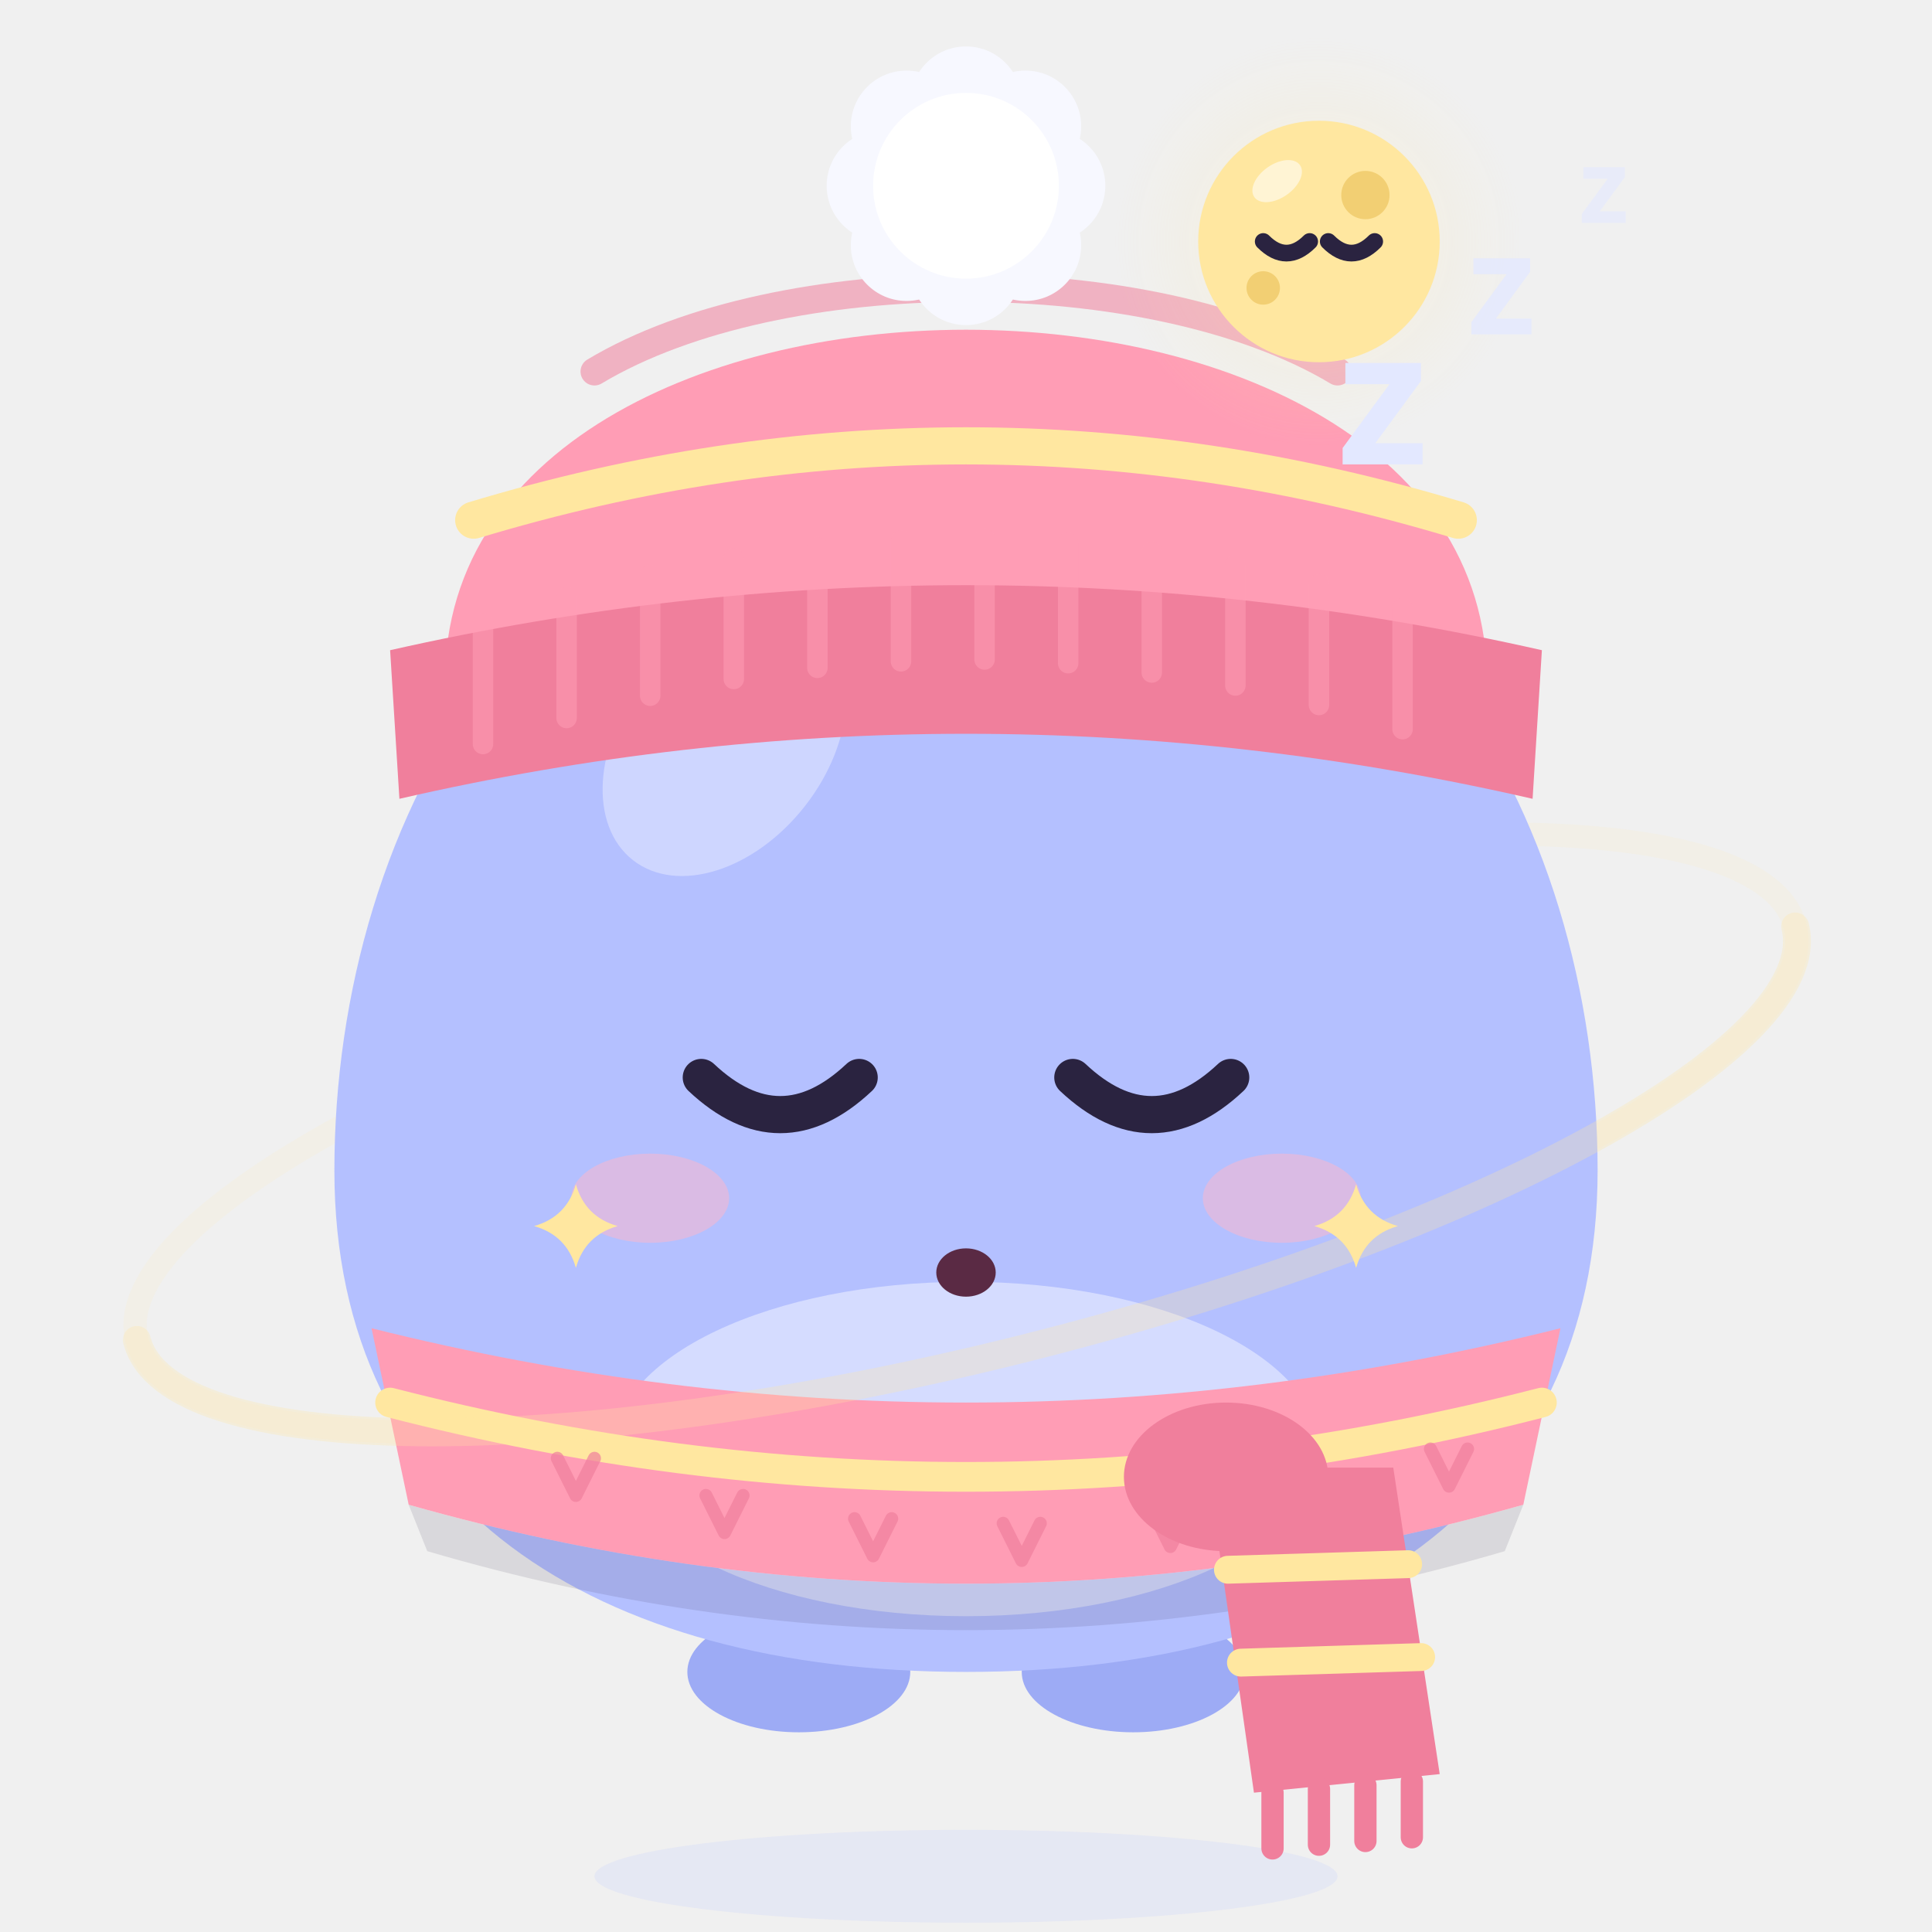
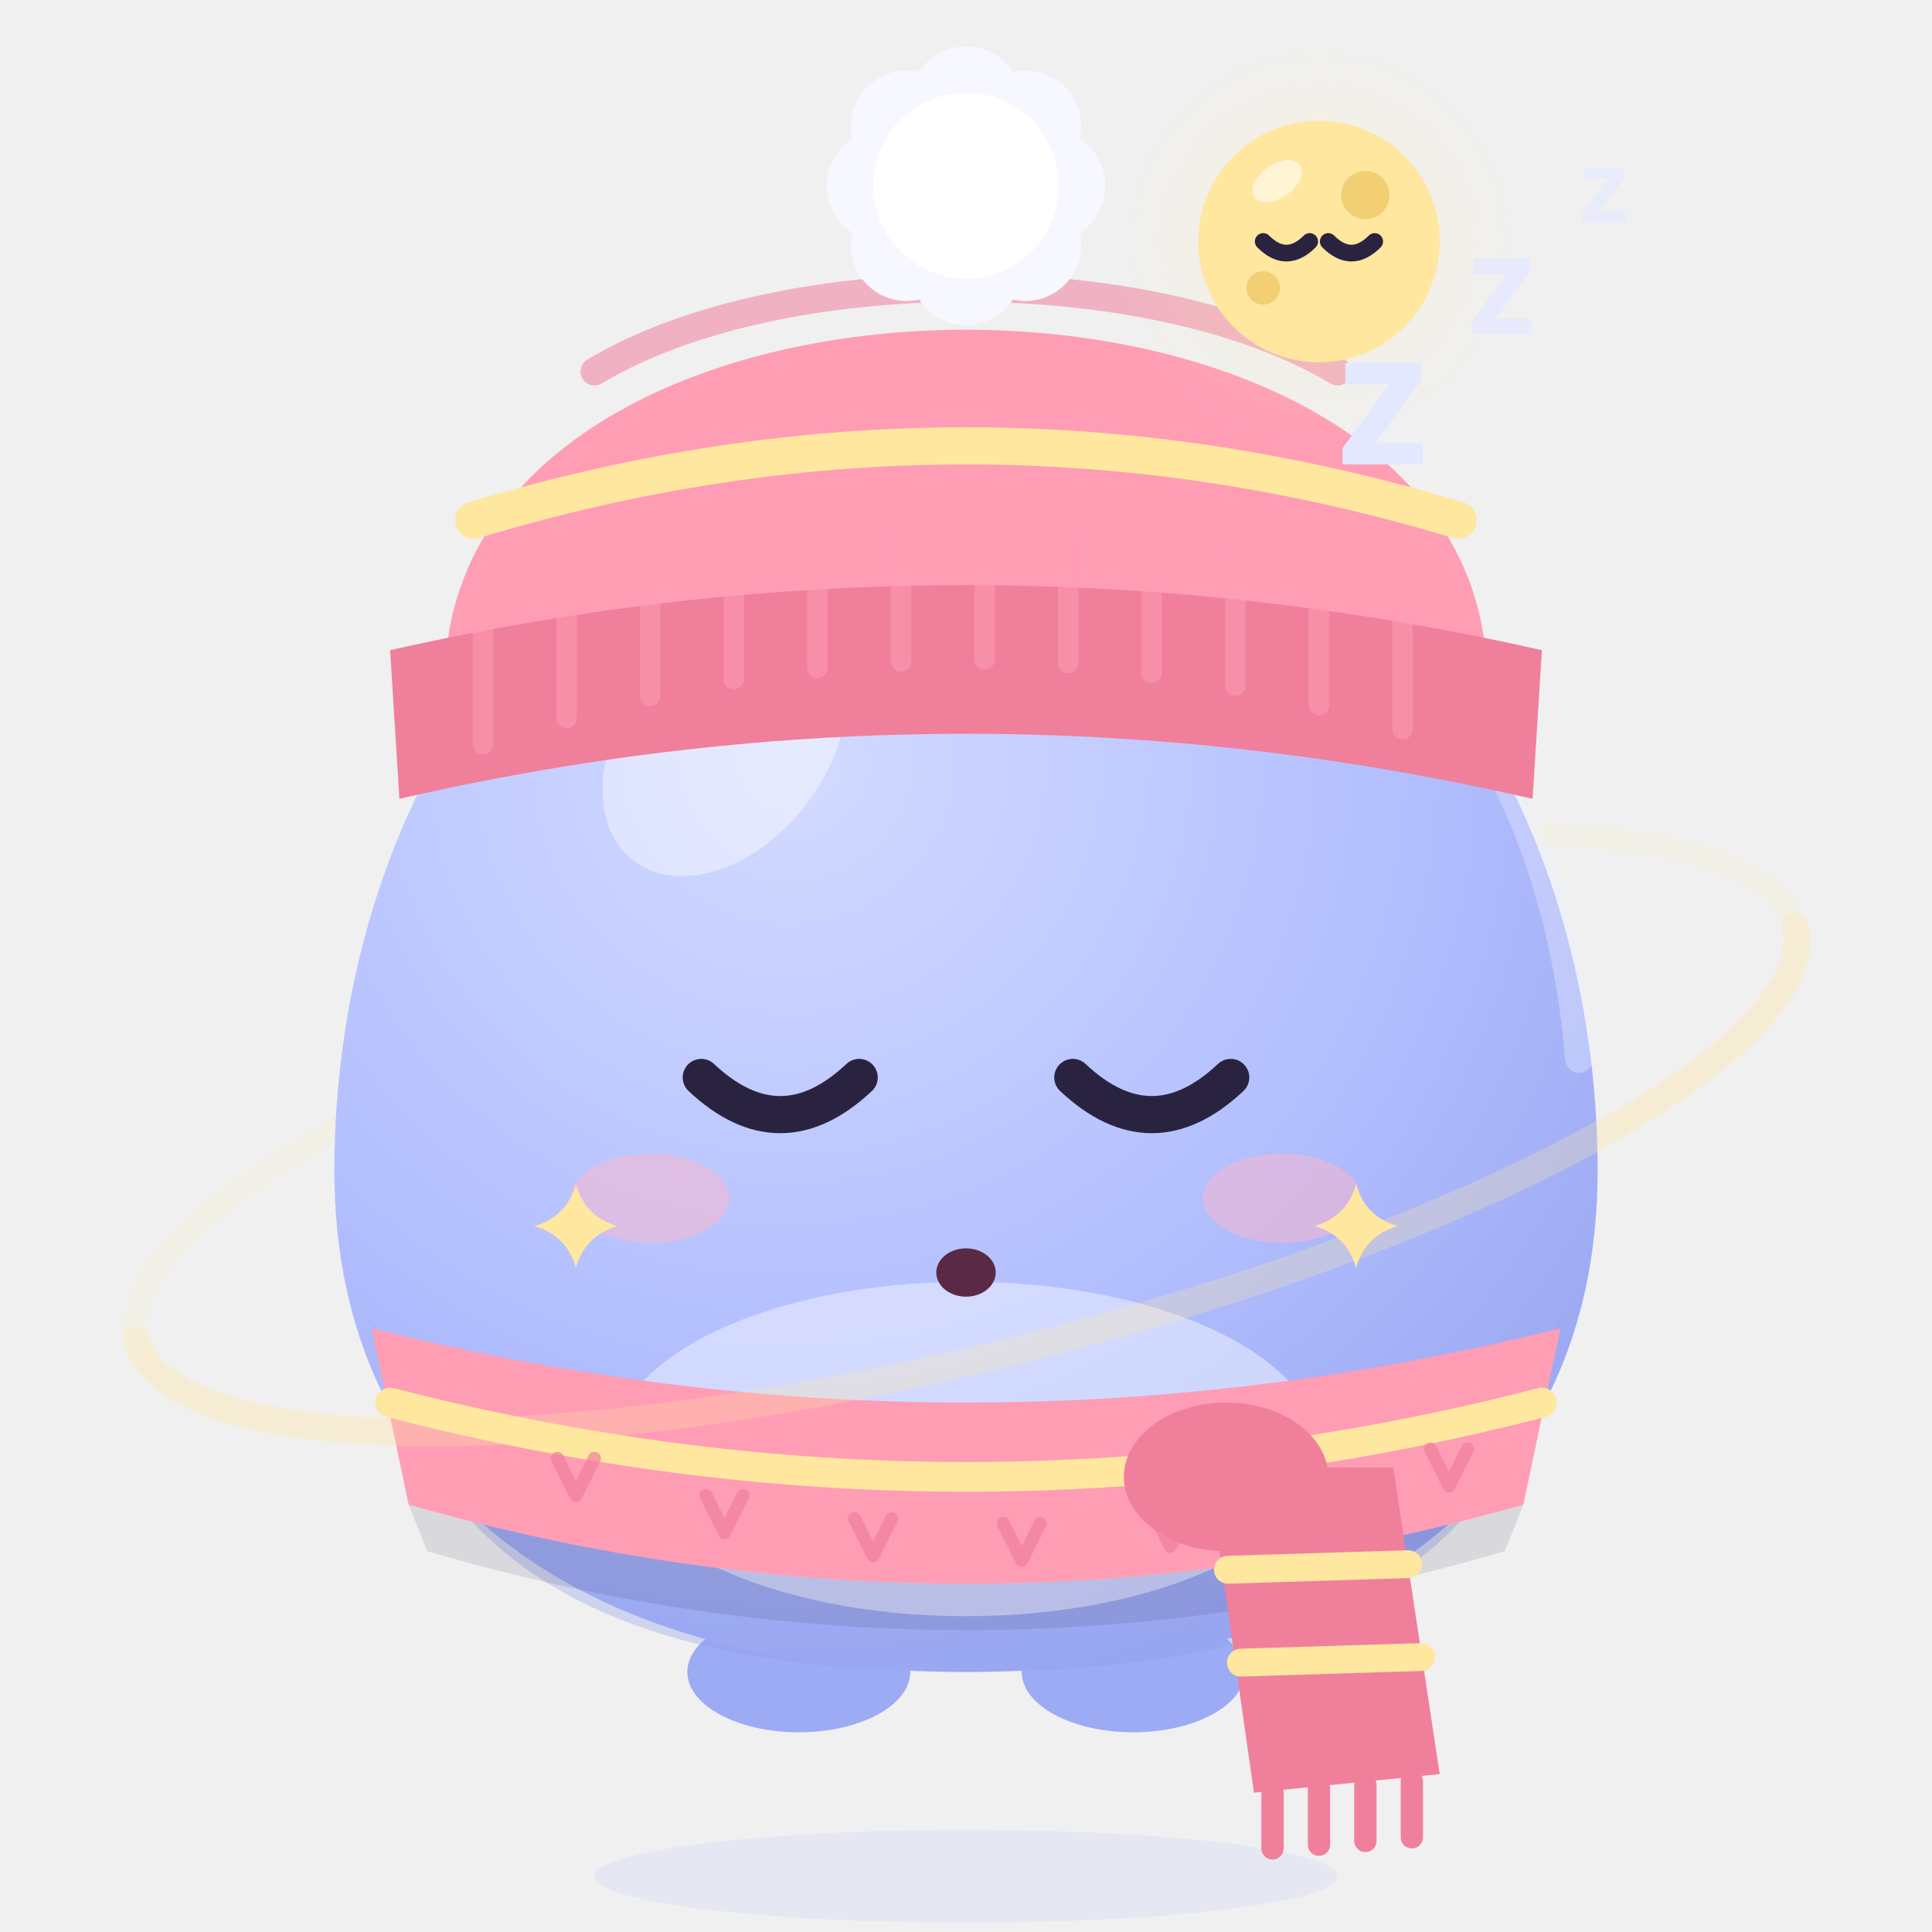
<svg xmlns="http://www.w3.org/2000/svg" width="416" height="416" viewBox="-4 24 208 208" role="img" aria-label="NIMI — sleeping" style="overflow: visible">
  <defs>
-     <radialGradient id="mg16">
+     <radialGradient id="mg5">
      <stop offset="0" stop-color="#FFE7A0" stop-opacity=".55" />
      <stop offset="1" stop-color="#FFE7A0" stop-opacity="0" />
+     </radialGradient>
+     <radialGradient id="mg5b" cx=".36" cy=".26" r=".85">
+       <stop offset="0" stop-color="#D3DBFF" />
+       <stop offset=".55" stop-color="#B4C0FF" />
+       <stop offset="1" stop-color="#97A5F0" />
    </radialGradient>
  </defs>
  <g transform="translate(100 226)">
    <g>
      <ellipse cx="0" cy="0" rx="40" ry="5" fill="#B4C0FF" opacity="0.18" />
    </g>
  </g>
  <g>
    <g>
      <g transform="rotate(-14 100 146)">
        <ellipse cx="100" cy="146" rx="92" ry="24" fill="none" stroke="#FFE7A0" stroke-width="2.5" opacity=".12" />
      </g>
    </g>
    <g>
      <g>
        <ellipse cx="82" cy="204" rx="12" ry="6.5" fill="#9DABF5" />
      </g>
      <g>
        <ellipse cx="118" cy="204" rx="12" ry="6.5" fill="#9DABF5" />
      </g>
-       <path d="M100 72 C146 72 168 112 168 150 C168 186 140 204 100 204 C60 204 32 186 32 150 C32 112 54 72 100 72 Z" fill="#B4C0FF" />
-       <ellipse cx="74" cy="104" rx="11" ry="16" transform="rotate(38 74 104)" fill="#fff" opacity=".35" />
-       <ellipse cx="100" cy="180" rx="38" ry="18" fill="#E3E8FF" opacity=".7" />
+       <path d="M100 72 C146 72 168 112 168 150 C168 186 140 204 100 204 C60 204 32 186 32 150 C32 112 54 72 100 72 Z" fill="url(#mg5b)" />
+       <path d="M36 166 C46 196 154 196 164 166 C158 194 136 204 100 204 C64 204 42 194 36 166 Z" fill="#8F9DEC" opacity=".35" />
+       <path d="M134 82 C154 94 164 114 166 138" fill="none" stroke="#EEF1FF" stroke-width="3" stroke-linecap="round" opacity=".35" />
+       <ellipse cx="74" cy="104" rx="11" ry="16" transform="rotate(38 74 104)" fill="#fff" opacity=".42" />
+       <circle cx="86" cy="88" r="3.2" fill="#fff" opacity=".5" />
+       <ellipse cx="100" cy="180" rx="38" ry="18" fill="#E3E8FF" opacity=".66" />
      <g>
        <g>
          <ellipse cx="66" cy="153" rx="8.5" ry="4.8" fill="#FFB6C9" opacity=".5" />
          <ellipse cx="134" cy="153" rx="8.5" ry="4.8" fill="#FFB6C9" opacity=".5" />
        </g>
        <path d="M58 151.5 Q58.99 155.01 62.5 156 Q58.99 156.99 58 160.5 Q57.01 156.99 53.5 156 Q57.01 155.01 58 151.5 Z" fill="#FFE7A0" />
        <path d="M142 151.5 Q142.99 155.01 146.5 156 Q142.99 156.99 142 160.5 Q141.01 156.99 137.5 156 Q141.01 155.01 142 151.5 Z" fill="#FFE7A0" />
        <g>
-           <path d="M71.5 140 Q80 148 88.5 140" fill="none" stroke="#2A2340" stroke-width="4" stroke-linecap="round" />
-           <path d="M111.5 140 Q120 148 128.5 140" fill="none" stroke="#2A2340" stroke-width="4" stroke-linecap="round" />
+           <g>
+             <path d="M71.5 140 Q80 148 88.5 140" fill="none" stroke="#2A2340" stroke-width="4" stroke-linecap="round" />
+             <path d="M111.5 140 Q120 148 128.5 140" fill="none" stroke="#2A2340" stroke-width="4" stroke-linecap="round" />
+           </g>
        </g>
-         <ellipse cx="100" cy="161" rx="3.2" ry="2.6" fill="#5A2A44" />
+         <g>
+           <ellipse cx="100" cy="161" rx="3.2" ry="2.6" fill="#5A2A44" />
+         </g>
      </g>
      <path d="M40 186 Q100 203 160 186 L158 191 Q100 208 42 191 Z" fill="#2A2340" opacity=".12" />
      <path d="M36 167 Q100 183 164 167 L160 186 Q100 203 40 186 Z" fill="#FF9DB5" />
      <path d="M38 175 Q100 191 162 175" fill="none" stroke="#FFE7A0" stroke-width="3.2" stroke-linecap="round" />
      <path d="M56 181 l2 4 l2 -4" fill="none" stroke="#F07F9C" stroke-width="1.4" stroke-linecap="round" stroke-linejoin="round" opacity=".7" />
      <path d="M72 185 l2 4 l2 -4" fill="none" stroke="#F07F9C" stroke-width="1.4" stroke-linecap="round" stroke-linejoin="round" opacity=".7" />
      <path d="M88 187.5 l2 4 l2 -4" fill="none" stroke="#F07F9C" stroke-width="1.4" stroke-linecap="round" stroke-linejoin="round" opacity=".7" />
      <path d="M104 188 l2 4 l2 -4" fill="none" stroke="#F07F9C" stroke-width="1.4" stroke-linecap="round" stroke-linejoin="round" opacity=".7" />
      <path d="M120 186.5 l2 4 l2 -4" fill="none" stroke="#F07F9C" stroke-width="1.4" stroke-linecap="round" stroke-linejoin="round" opacity=".7" />
      <path d="M136 184 l2 4 l2 -4" fill="none" stroke="#F07F9C" stroke-width="1.4" stroke-linecap="round" stroke-linejoin="round" opacity=".7" />
      <path d="M150 180 l2 4 l2 -4" fill="none" stroke="#F07F9C" stroke-width="1.4" stroke-linecap="round" stroke-linejoin="round" opacity=".7" />
      <ellipse cx="128" cy="183" rx="11" ry="8" fill="#F07F9C" />
      <g transform="translate(126 182)">
        <g>
          <path d="M0 0 L20 0 L25 33 L5 35 Z" fill="#F07F9C" />
          <path d="M2.2 11 L21.6 10.4 M3.6 21 L23 20.4" stroke="#FFE7A0" stroke-width="3" stroke-linecap="round" />
          <path d="M7 35 v6 M12 34.6 v6 M17 34.2 v6 M22 33.8 v6" stroke="#F07F9C" stroke-width="2.4" stroke-linecap="round" />
        </g>
      </g>
      <path d="M44 100 C40 46 160 46 156 100 Z" fill="#FF9DB5" />
      <path d="M60 64 C80 52 120 52 140 64" fill="none" stroke="#F07F9C" stroke-width="3" stroke-linecap="round" opacity=".55" />
      <path d="M47 80 Q100 64 153 80" fill="none" stroke="#FFE7A0" stroke-width="4" stroke-linecap="round" />
      <path d="M38 94 Q100 80 162 94 L161 110 Q100 96 39 110 Z" fill="#F07F9C" />
      <path d="M48 91.1 v13" stroke="#FF9DB5" stroke-width="2.2" stroke-linecap="round" opacity=".55" />
      <path d="M57 88.3 v13" stroke="#FF9DB5" stroke-width="2.2" stroke-linecap="round" opacity=".55" />
      <path d="M66 85.9 v13" stroke="#FF9DB5" stroke-width="2.2" stroke-linecap="round" opacity=".55" />
      <path d="M75 84.1 v13" stroke="#FF9DB5" stroke-width="2.2" stroke-linecap="round" opacity=".55" />
      <path d="M84 82.9 v13" stroke="#FF9DB5" stroke-width="2.2" stroke-linecap="round" opacity=".55" />
      <path d="M93 82.2 v13" stroke="#FF9DB5" stroke-width="2.2" stroke-linecap="round" opacity=".55" />
      <path d="M102 82.0 v13" stroke="#FF9DB5" stroke-width="2.2" stroke-linecap="round" opacity=".55" />
      <path d="M111 82.4 v13" stroke="#FF9DB5" stroke-width="2.2" stroke-linecap="round" opacity=".55" />
      <path d="M120 83.4 v13" stroke="#FF9DB5" stroke-width="2.2" stroke-linecap="round" opacity=".55" />
      <path d="M129 84.8 v13" stroke="#FF9DB5" stroke-width="2.2" stroke-linecap="round" opacity=".55" />
      <path d="M138 86.9 v13" stroke="#FF9DB5" stroke-width="2.2" stroke-linecap="round" opacity=".55" />
      <path d="M147 89.5 v13" stroke="#FF9DB5" stroke-width="2.2" stroke-linecap="round" opacity=".55" />
      <g transform="translate(0 0)">
        <g>
          <circle cx="109.0" cy="44.0" r="6" fill="#F7F8FF" />
          <circle cx="106.4" cy="50.4" r="6" fill="#F7F8FF" />
          <circle cx="100.0" cy="53.0" r="6" fill="#F7F8FF" />
          <circle cx="93.6" cy="50.4" r="6" fill="#F7F8FF" />
          <circle cx="91.0" cy="44.0" r="6" fill="#F7F8FF" />
          <circle cx="93.6" cy="37.6" r="6" fill="#F7F8FF" />
          <circle cx="100.0" cy="35.0" r="6" fill="#F7F8FF" />
          <circle cx="106.4" cy="37.6" r="6" fill="#F7F8FF" />
          <circle cx="100" cy="44" r="10" fill="#FFFFFF" />
          <circle cx="96" cy="40" r="3" fill="#fff" opacity=".9" />
        </g>
      </g>
      <g transform="translate(138 50)">
        <g>
-           <circle opacity=".5" cx="0" cy="0" r="22" fill="url(#mg16)" />
+           <circle opacity=".5" cx="0" cy="0" r="22" fill="url(#mg5)" />
          <g>
            <circle cx="0" cy="0" r="13" fill="#FFE7A0" />
            <circle cx="5.0" cy="-5.0" r="2.6" fill="#F2CF73" />
            <circle cx="-6.0" cy="5.0" r="1.8" fill="#F2CF73" />
            <ellipse cx="-4.5" cy="-6.5" rx="3.0" ry="1.8" transform="rotate(-35 -4.5 -6.5)" fill="#fff" opacity=".55" />
            <path d="M-6.0 0 q2.5 2.5 5.0 0 M1.0 0 q2.5 2.5 5.0 0" stroke="#2A2340" stroke-width="1.8" fill="none" stroke-linecap="round" />
          </g>
        </g>
      </g>
    </g>
    <g>
      <g transform="rotate(-14 100 146)">
        <path d="M8 146 A92 24 0 0 0 192 146" fill="none" stroke="#FFE7A0" stroke-width="3" opacity=".28" stroke-linecap="round" />
      </g>
    </g>
    <text x="140" y="74" font-family="Rubik, sans-serif" font-weight="700" font-size="20" fill="#E3E8FF" opacity="1">z</text>
    <text x="154" y="60" font-family="Rubik, sans-serif" font-weight="700" font-size="15" fill="#E3E8FF" opacity="0.8">z</text>
    <text x="166" y="48" font-family="Rubik, sans-serif" font-weight="700" font-size="11" fill="#E3E8FF" opacity="0.6">z</text>
  </g>
</svg>
